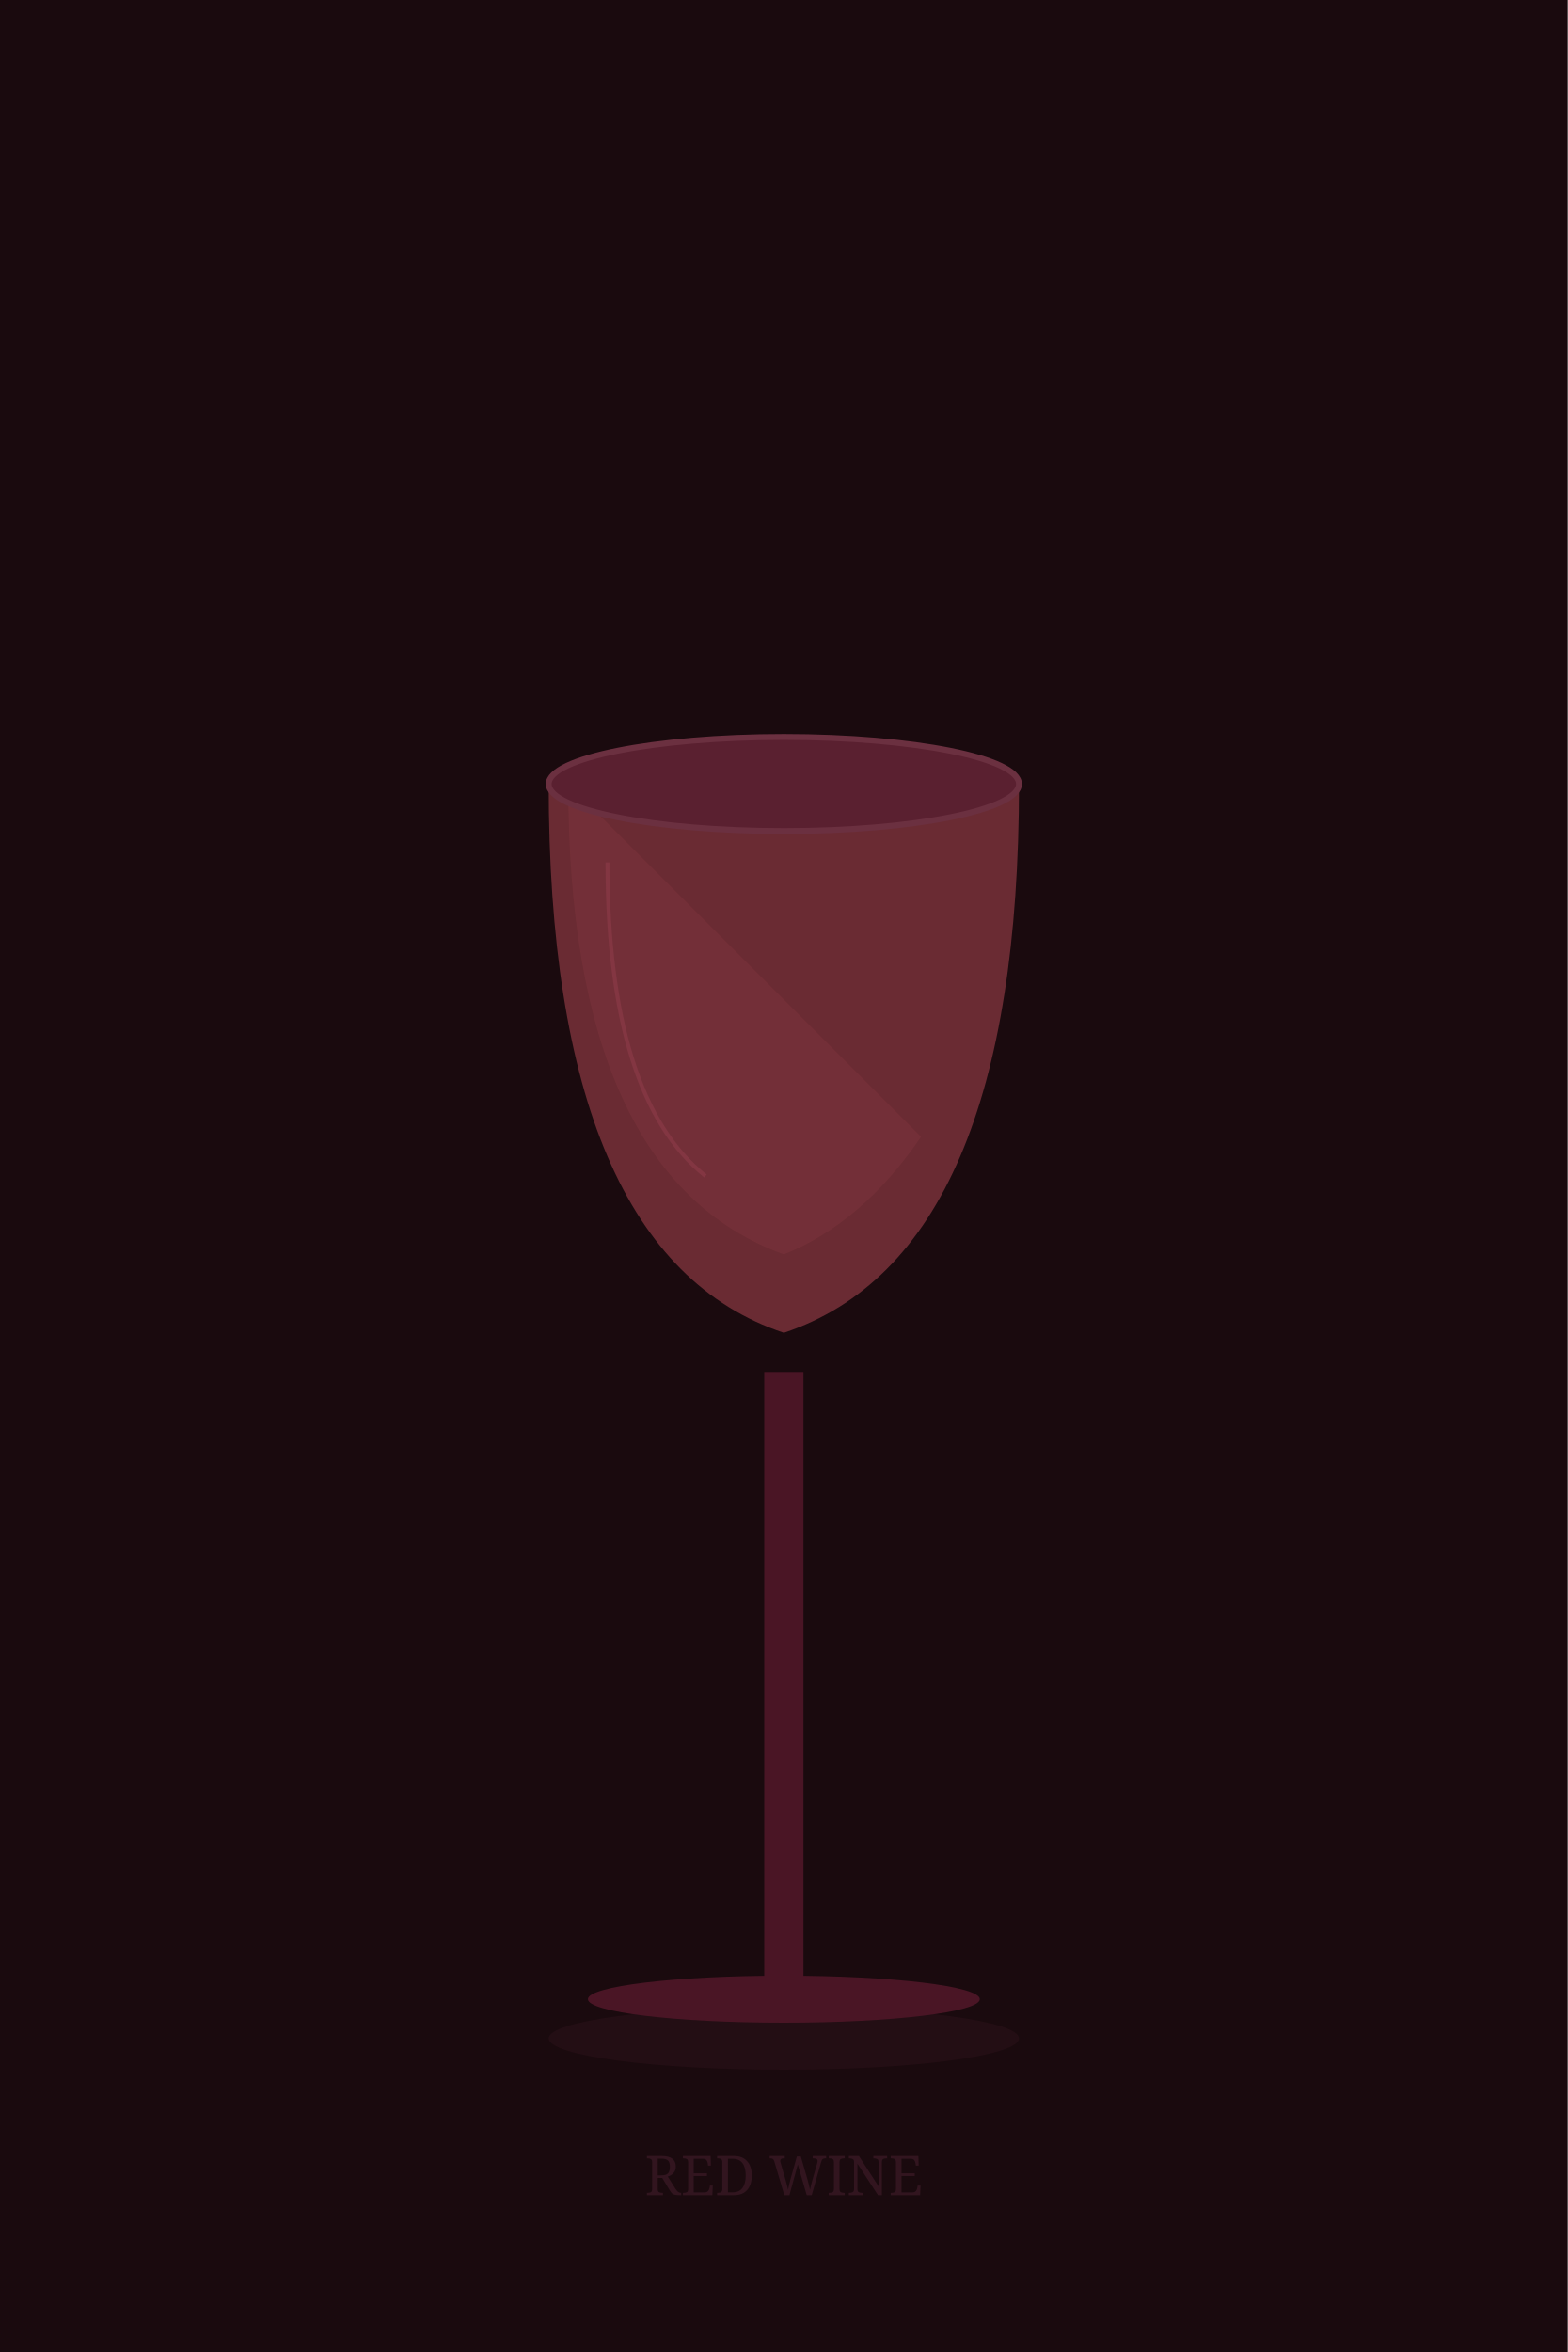
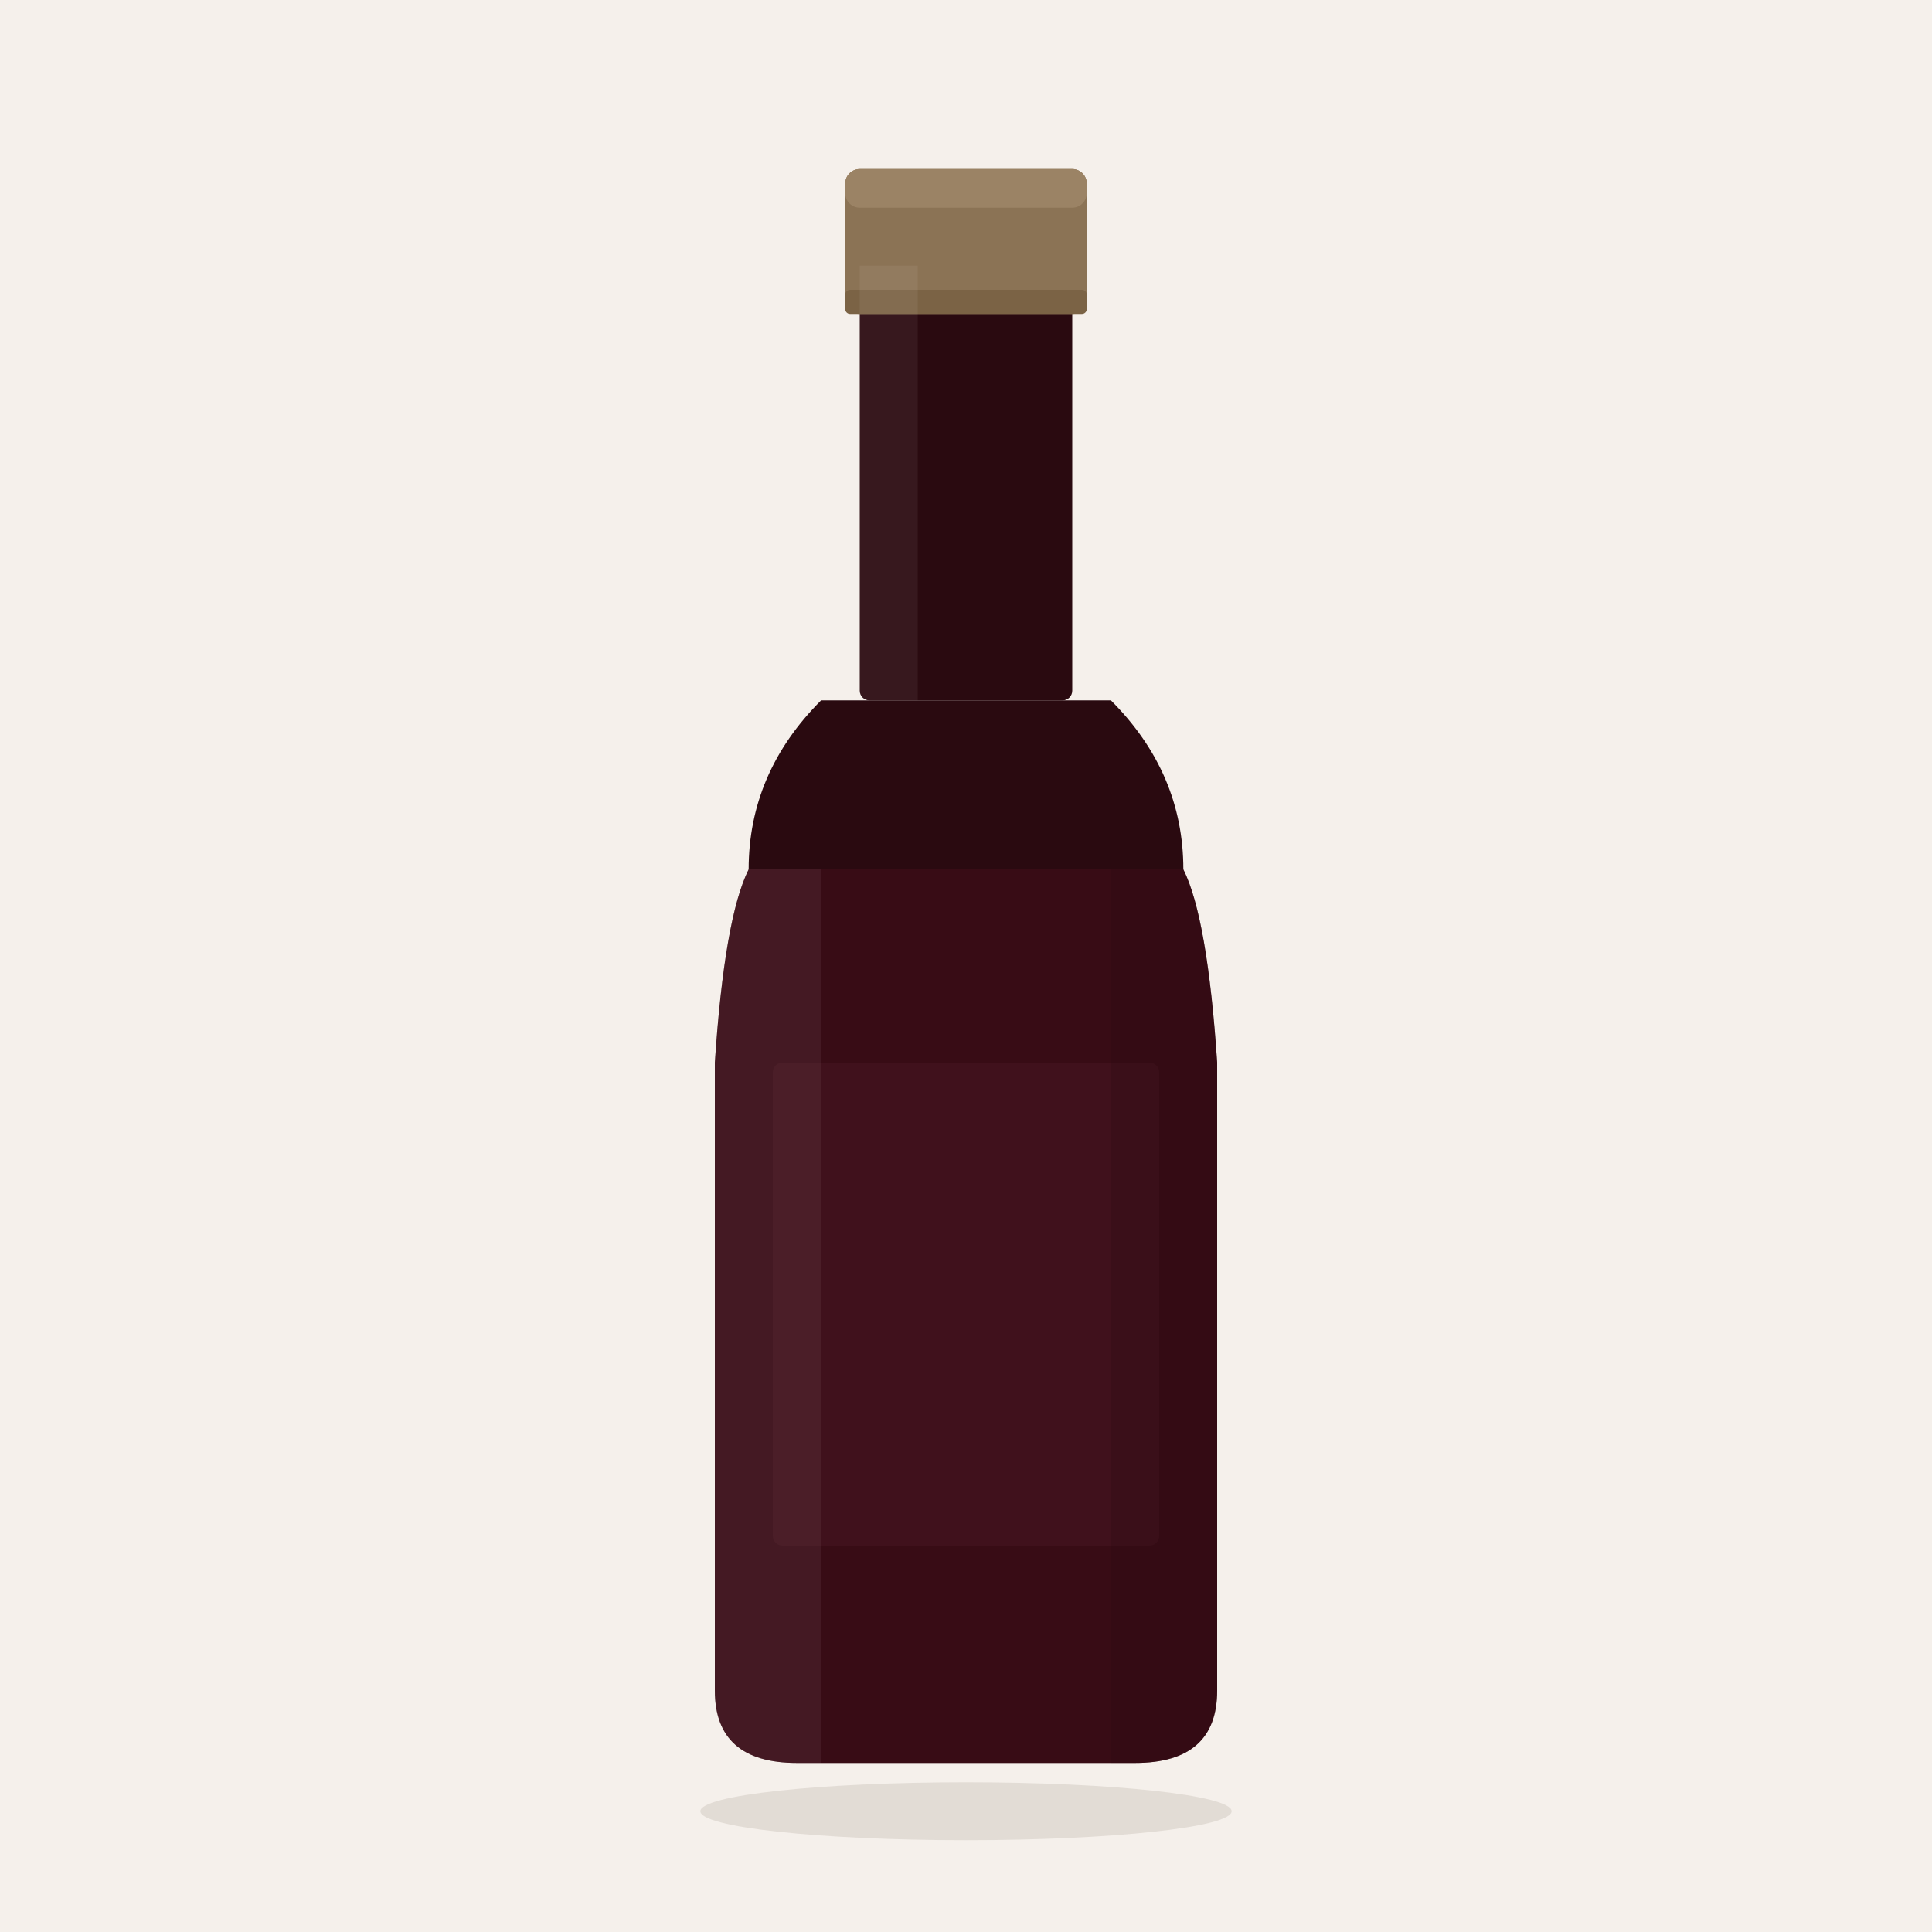
- <svg xmlns="http://www.w3.org/2000/svg" viewBox="0 0 400 600" fill="none">
-   <rect width="400" height="600" fill="#1a0a0e" />
-   <ellipse cx="200" cy="520" rx="60" ry="8" fill="#2a1018" opacity="0.6" />
-   <ellipse cx="200" cy="510" rx="50" ry="6" fill="#4a1525" />
-   <rect x="195" y="350" width="10" height="160" fill="#4a1525" />
-   <path d="M140 200 Q140 320 200 340 Q260 320 260 200 Z" fill="#722F37" opacity="0.9" />
-   <path d="M145 200 Q145 300 200 320 Q220 312 235 290" fill="#8B3A42" opacity="0.3" />
-   <ellipse cx="200" cy="200" rx="60" ry="12" fill="#5a2030" />
-   <ellipse cx="200" cy="200" rx="60" ry="12" stroke="#6b3040" stroke-width="1.5" fill="none" />
-   <path d="M155 220 Q155 280 180 300" stroke="#9a4050" stroke-width="1" opacity="0.4" fill="none" />
-   <text x="200" y="560" text-anchor="middle" fill="#4a2030" font-family="serif" font-size="14" opacity="0.5">RED WINE</text>
+ <svg xmlns="http://www.w3.org/2000/svg" viewBox="0 0 400 400" fill="none">
+   <rect width="400" height="400" fill="#f5f0eb" />
+   <ellipse cx="200" cy="375" rx="55" ry="6" fill="#d0c8c0" opacity="0.5" />
+   <path d="M155 180 Q150 190 148 220 L148 350 Q148 365 165 365 L235 365 Q252 365 252 350 L252 220 Q250 190 245 180 Z" fill="#2a0a10" />
+   <path d="M155 180 Q155 160 170 145 L170 145 L230 145 Q245 160 245 180 Z" fill="#2a0a10" />
+   <rect x="178" y="55" width="44" height="90" rx="2" fill="#2a0a10" />
+   <rect x="175" y="35" width="50" height="30" rx="3" fill="#8B7355" />
+   <rect x="175" y="35" width="50" height="8" rx="3" fill="#9B8365" />
+   <rect x="175" y="60" width="50" height="5" rx="1" fill="#7B6345" />
+   <rect x="160" y="220" width="80" height="100" rx="2" fill="#3a1520" opacity="0.6" />
+   <path d="M155 180 Q150 190 148 220 L148 350 Q148 365 165 365 L170 365 L170 180 Z" fill="white" opacity="0.08" />
+   <path d="M230 180 L230 365 L235 365 Q252 365 252 350 L252 220 Q250 190 245 180 Z" fill="black" opacity="0.15" />
+   <rect x="178" y="55" width="12" height="90" fill="white" opacity="0.06" />
+   <path d="M155 180 Q150 190 148 220 L148 350 Q148 365 165 365 L235 365 Q252 365 252 350 L252 220 Q250 190 245 180 Z" fill="#5a1020" opacity="0.3" />
</svg>
